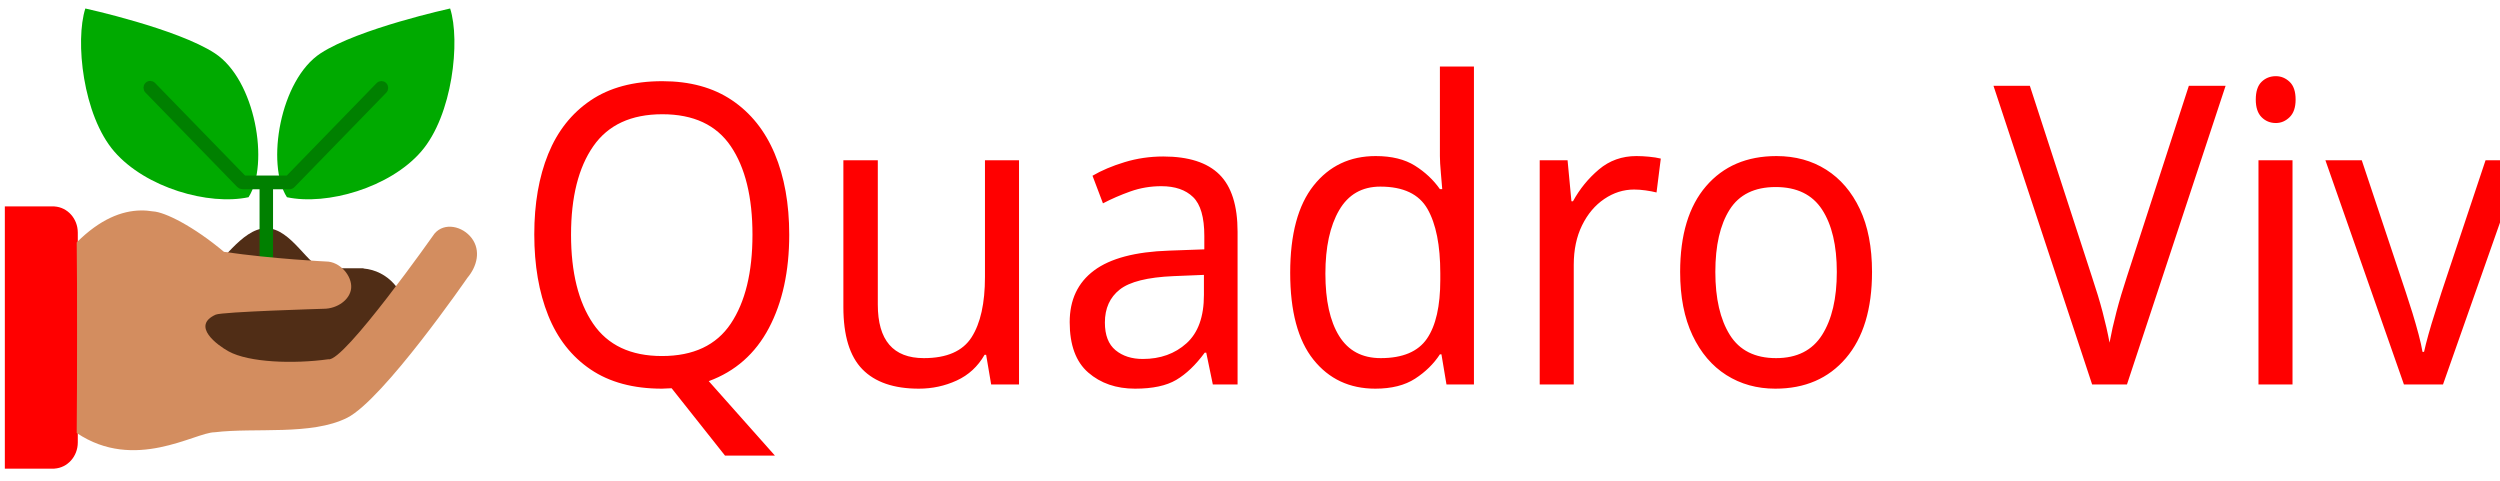
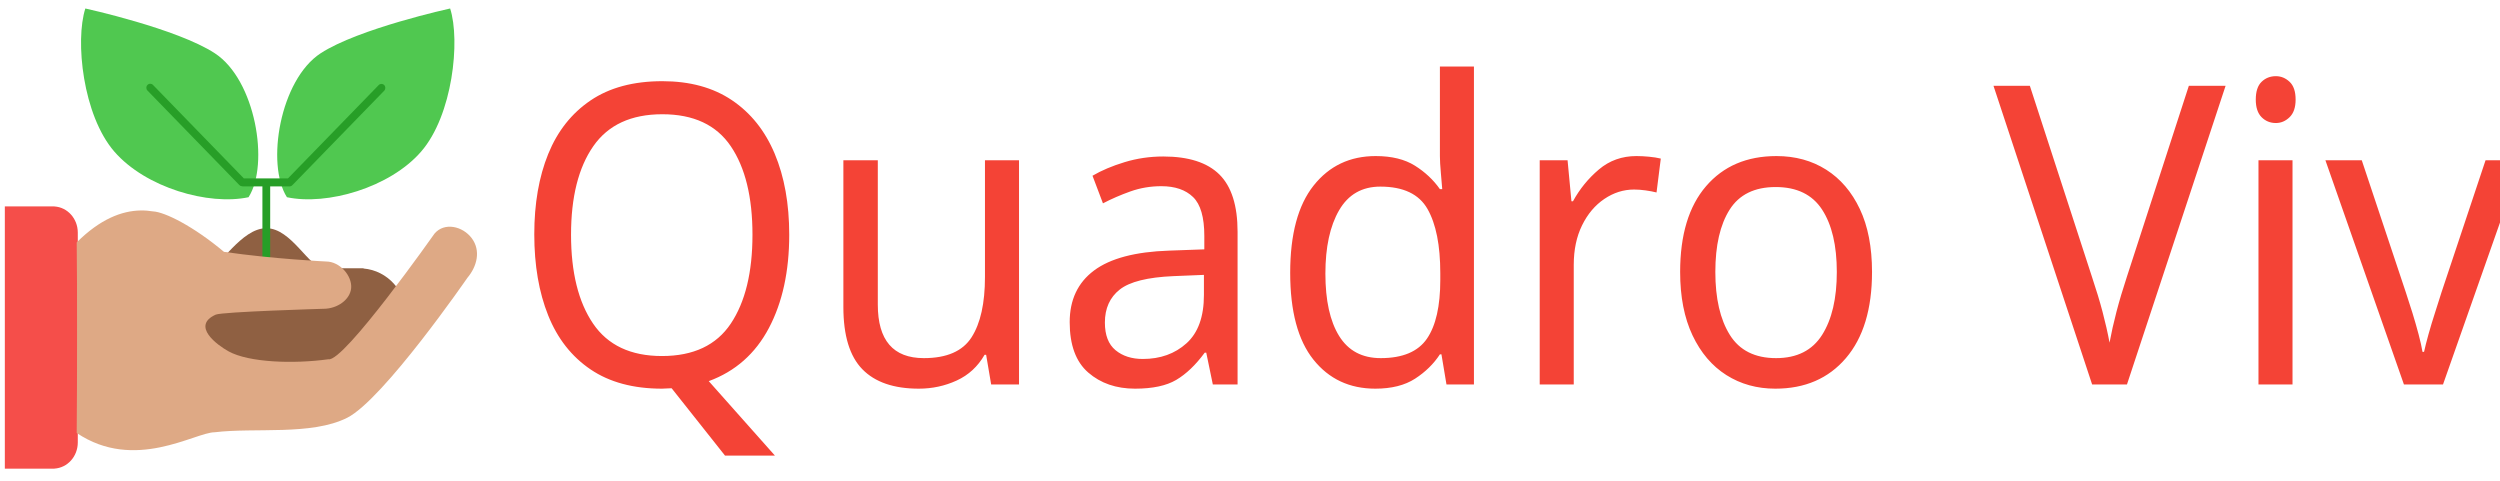
<svg xmlns="http://www.w3.org/2000/svg" width="2600" height="500" id="svg3903" version="1.1">
  <defs id="defs3905" />
  <g id="layer1" transform="translate(0,-552.3622)" style="display:inline">
-     <path id="path5528" style="fill:#00aa00;fill-opacity:1;stroke-width:0.265" d="m 437.936,710.067 c -32.604,37.52 -97.891,56.258 -139.53,47.404 -21.992,-34.361 -7.18,-122.101 34.996,-149.659 39.419,-25.757 134.741,-46.62 134.741,-46.62 10.739,33.333 2.672,111.04 -30.206,148.875 z m -318.981,3e-5 c 32.604,37.52 97.891,56.258 139.53,47.404 21.992,-34.361 7.18,-122.101 -34.996,-149.659 C 184.069,582.056 88.748,561.193 88.748,561.193 78.009,594.525 86.077,672.232 118.955,710.067 z" />
-     <path style="fill:#502d16;fill-opacity:1;stroke-width:0.366" d="m 276.955,789.699 c -26.407,0.024 -48.521,41.651 -59.988,41.652 -4.707,-4.2e-4 -37.054,0 -37.054,0 l -4.043,-4.2e-4 v 0.202 c -25.132,2.156 -44.464,23.706 -44.478,49.581 0.016,25.872 19.349,47.417 44.478,49.573 v 0.21 h 4.043 198.128 v -0.26 c 25.132,-2.154 44.463,-23.681 44.478,-49.529 -0.016,-25.845 -19.349,-47.367 -44.478,-49.521 v -0.256 c 0,0 -36.391,-3.1e-4 -41.082,0 -15.526,-3.1e-4 -33.591,-41.637 -60.004,-41.652 z" id="path5448" />
-     <path style="fill:#008000;fill-opacity:1;stroke:#008000;stroke-width:5.929;stroke-miterlimit:4;stroke-opacity:1;stroke-dasharray:none" d="m 156.252,639.465 c -1.032,-0.002 -2.065,0.4 -2.861,1.21 -1.59,1.62 -1.602,4.23 -0.033,5.857 l 95.586,98.316 c 0.689,0.713 1.566,1.094 2.467,1.183 0.351,0.102 0.714,0.174 1.098,0.174 h 20.399 v 74.673 c 0,2.298 1.804,4.148 4.044,4.148 2.24,0 4.043,-1.85 4.043,-4.148 V 746.204 h 20.013 c 0.125,0.004 0.248,-6.4e-4 0.374,-0.004 0.165,-0.004 0.327,-0.025 0.487,-0.041 0.024,-0.004 0.057,-0.004 0.085,-0.018 0.994,-0.184 1.846,-0.752 2.442,-1.536 l 95.2,-97.921 c 1.572,-1.626 1.56,-4.237 -0.033,-5.857 -1.59,-1.619 -4.135,-1.615 -5.708,0.004 l -94.376,97.078 h -45.855 l -94.524,-97.223 c -0.787,-0.812 -1.816,-1.218 -2.848,-1.22 z" id="path5545" />
-     <path style="fill:#ff0000;fill-opacity:1;fill-rule:nonzero;stroke:none" d="m 5.029,767.022 v 272.724 h 50.092 1.474 v -0.042 c 13.593,-0.802 24.309,-12.641 24.309,-27.227 V 794.3 c 0,-14.585 -10.716,-26.421 -24.309,-27.224 v -0.041 h -1.474 z" id="rect1447" />
-     <path style="fill:#d38d5f;fill-opacity:1;fill-rule:nonzero;stroke:none" d="m 146.243,771.243 c -19.726,0.344 -42.267,9.081 -66.479,33.241 0.647,48.184 0.459,146.787 0,198.155 60.357,40.684 122.902,-0.635 143.52,-0.725 41.945,-5.102 100.525,3.606 137.722,-15.03 37.615,-18.844 125.062,-145.563 125.062,-145.563 10.207,-12.085 14.092,-28.363 4.629,-41.11 -9.463,-12.747 -28.587,-16.992 -38.794,-4.906 0,0 -94.636,134.383 -110.382,130.685 -36.23,5.019 -82.631,3.449 -103.812,-8.223 -11.591,-6.387 -39.219,-26.475 -13.4,-38.168 6.699,-3.034 112.16,-6.102 112.16,-6.102 14.477,0 27.728,-9.609 28.747,-21.539 1.079,-12.633 -11.655,-27.641 -26.132,-27.641 0,0 -55.297,-2.631 -106.167,-10.051 -31.694,-26.597 -61.536,-41.491 -73.878,-42.064 -4.118,-0.683 -8.384,-1.036 -12.795,-0.959 z" id="rect1476" />
-     <text xml:space="preserve" style="font-size:418.37px;font-style:normal;font-weight:normal;line-height:125%;letter-spacing:0px;word-spacing:0px;fill:#000000;fill-opacity:1;stroke:none;font-family:Sans" x="552.3" y="915.697" id="text4442" transform="scale(0.9616449,1.039885)">
-       <tspan id="tspan4444" x="552.3" y="915.697" style="fill:#ff0000;font-family:'Lobster 1.4';-inkscape-font-specification:'Lobster 1.4'">Quadro Vivo</tspan>
+     <path id="path5528" style="fill:#50c850;fill-opacity:1;stroke-width:0.265" d="m 437.936,710.067 c -32.604,37.52 -97.891,56.258 -139.53,47.404 -21.992,-34.361 -7.18,-122.101 34.996,-149.659 39.419,-25.757 134.741,-46.62 134.741,-46.62 10.739,33.333 2.672,111.04 -30.206,148.875 z m -318.981,3e-5 c 32.604,37.52 97.891,56.258 139.53,47.404 21.992,-34.361 7.18,-122.101 -34.996,-149.659 C 184.069,582.056 88.748,561.193 88.748,561.193 78.009,594.525 86.077,672.232 118.955,710.067 z" />
+     <path style="fill:#8f6042;fill-opacity:1;stroke-width:0.366" d="m 276.955,789.699 c -26.407,0.024 -48.521,41.651 -59.988,41.652 -4.707,-4.2e-4 -37.054,0 -37.054,0 l -4.043,-4.2e-4 v 0.202 c -25.132,2.156 -44.464,23.706 -44.478,49.581 0.016,25.872 19.349,47.417 44.478,49.573 v 0.21 h 4.043 198.128 v -0.26 c 25.132,-2.154 44.463,-23.681 44.478,-49.529 -0.016,-25.845 -19.349,-47.367 -44.478,-49.521 v -0.256 c 0,0 -36.391,-3.1e-4 -41.082,0 -15.526,-3.1e-4 -33.591,-41.637 -60.004,-41.652 z" id="path5448" />
+     <path style="fill:#279e27;fill-opacity:1;stroke:none;stroke-width:5.929;stroke-miterlimit:4;stroke-opacity:1;stroke-dasharray:none" d="m 156.252,639.465 c -1.032,-0.002 -2.065,0.4 -2.861,1.21 -1.59,1.62 -1.602,4.23 -0.033,5.857 l 95.586,98.316 c 0.689,0.713 1.566,1.094 2.467,1.183 0.351,0.102 0.714,0.174 1.098,0.174 h 20.399 v 74.673 c 0,2.298 1.804,4.148 4.044,4.148 2.24,0 4.043,-1.85 4.043,-4.148 V 746.204 h 20.013 c 0.125,0.004 0.248,-6.4e-4 0.374,-0.004 0.165,-0.004 0.327,-0.025 0.487,-0.041 0.024,-0.004 0.057,-0.004 0.085,-0.018 0.994,-0.184 1.846,-0.752 2.442,-1.536 l 95.2,-97.921 c 1.572,-1.626 1.56,-4.237 -0.033,-5.857 -1.59,-1.619 -4.135,-1.615 -5.708,0.004 l -94.376,97.078 h -45.855 l -94.524,-97.223 c -0.787,-0.812 -1.816,-1.218 -2.848,-1.22 z" id="path5545" />
+     <path style="fill:#f4433f;fill-opacity:0.941;fill-rule:nonzero;stroke:none" d="m 5.029,767.022 v 272.724 h 50.092 1.474 v -0.042 c 13.593,-0.802 24.309,-12.641 24.309,-27.227 V 794.3 c 0,-14.585 -10.716,-26.421 -24.309,-27.224 v -0.041 h -1.474 z" id="rect1447" />
+     <path style="fill:#dea985;fill-opacity:1;fill-rule:nonzero;stroke:none" d="m 146.243,771.243 c -19.726,0.344 -42.267,9.081 -66.479,33.241 0.647,48.184 0.459,146.787 0,198.155 60.357,40.684 122.902,-0.635 143.52,-0.725 41.945,-5.102 100.525,3.606 137.722,-15.03 37.615,-18.844 125.062,-145.563 125.062,-145.563 10.207,-12.085 14.092,-28.363 4.629,-41.11 -9.463,-12.747 -28.587,-16.992 -38.794,-4.906 0,0 -94.636,134.383 -110.382,130.685 -36.23,5.019 -82.631,3.449 -103.812,-8.223 -11.591,-6.387 -39.219,-26.475 -13.4,-38.168 6.699,-3.034 112.16,-6.102 112.16,-6.102 14.477,0 27.728,-9.609 28.747,-21.539 1.079,-12.633 -11.655,-27.641 -26.132,-27.641 0,0 -55.297,-2.631 -106.167,-10.051 -31.694,-26.597 -61.536,-41.491 -73.878,-42.064 -4.118,-0.683 -8.384,-1.036 -12.795,-0.959 z" id="rect1476" />
+     <text xml:space="preserve" style="font-style:normal;font-weight:normal;line-height:0%;font-family:sans-serif;letter-spacing:0px;word-spacing:0px;fill:#f44336;fill-opacity:1;stroke:none;" x="552.3" y="915.697" id="text4442" transform="scale(0.9616449,1.039885)">
+       <tspan id="tspan4444" x="552.3" y="915.697" style="font-size:418.37px;line-height:1.25;font-family:'Lobster 1.4';-inkscape-font-specification:'Lobster 1.4';fill:#f44336;fill-opacity:1;">Quadro Vivo</tspan>
    </text>
  </g>
</svg>
